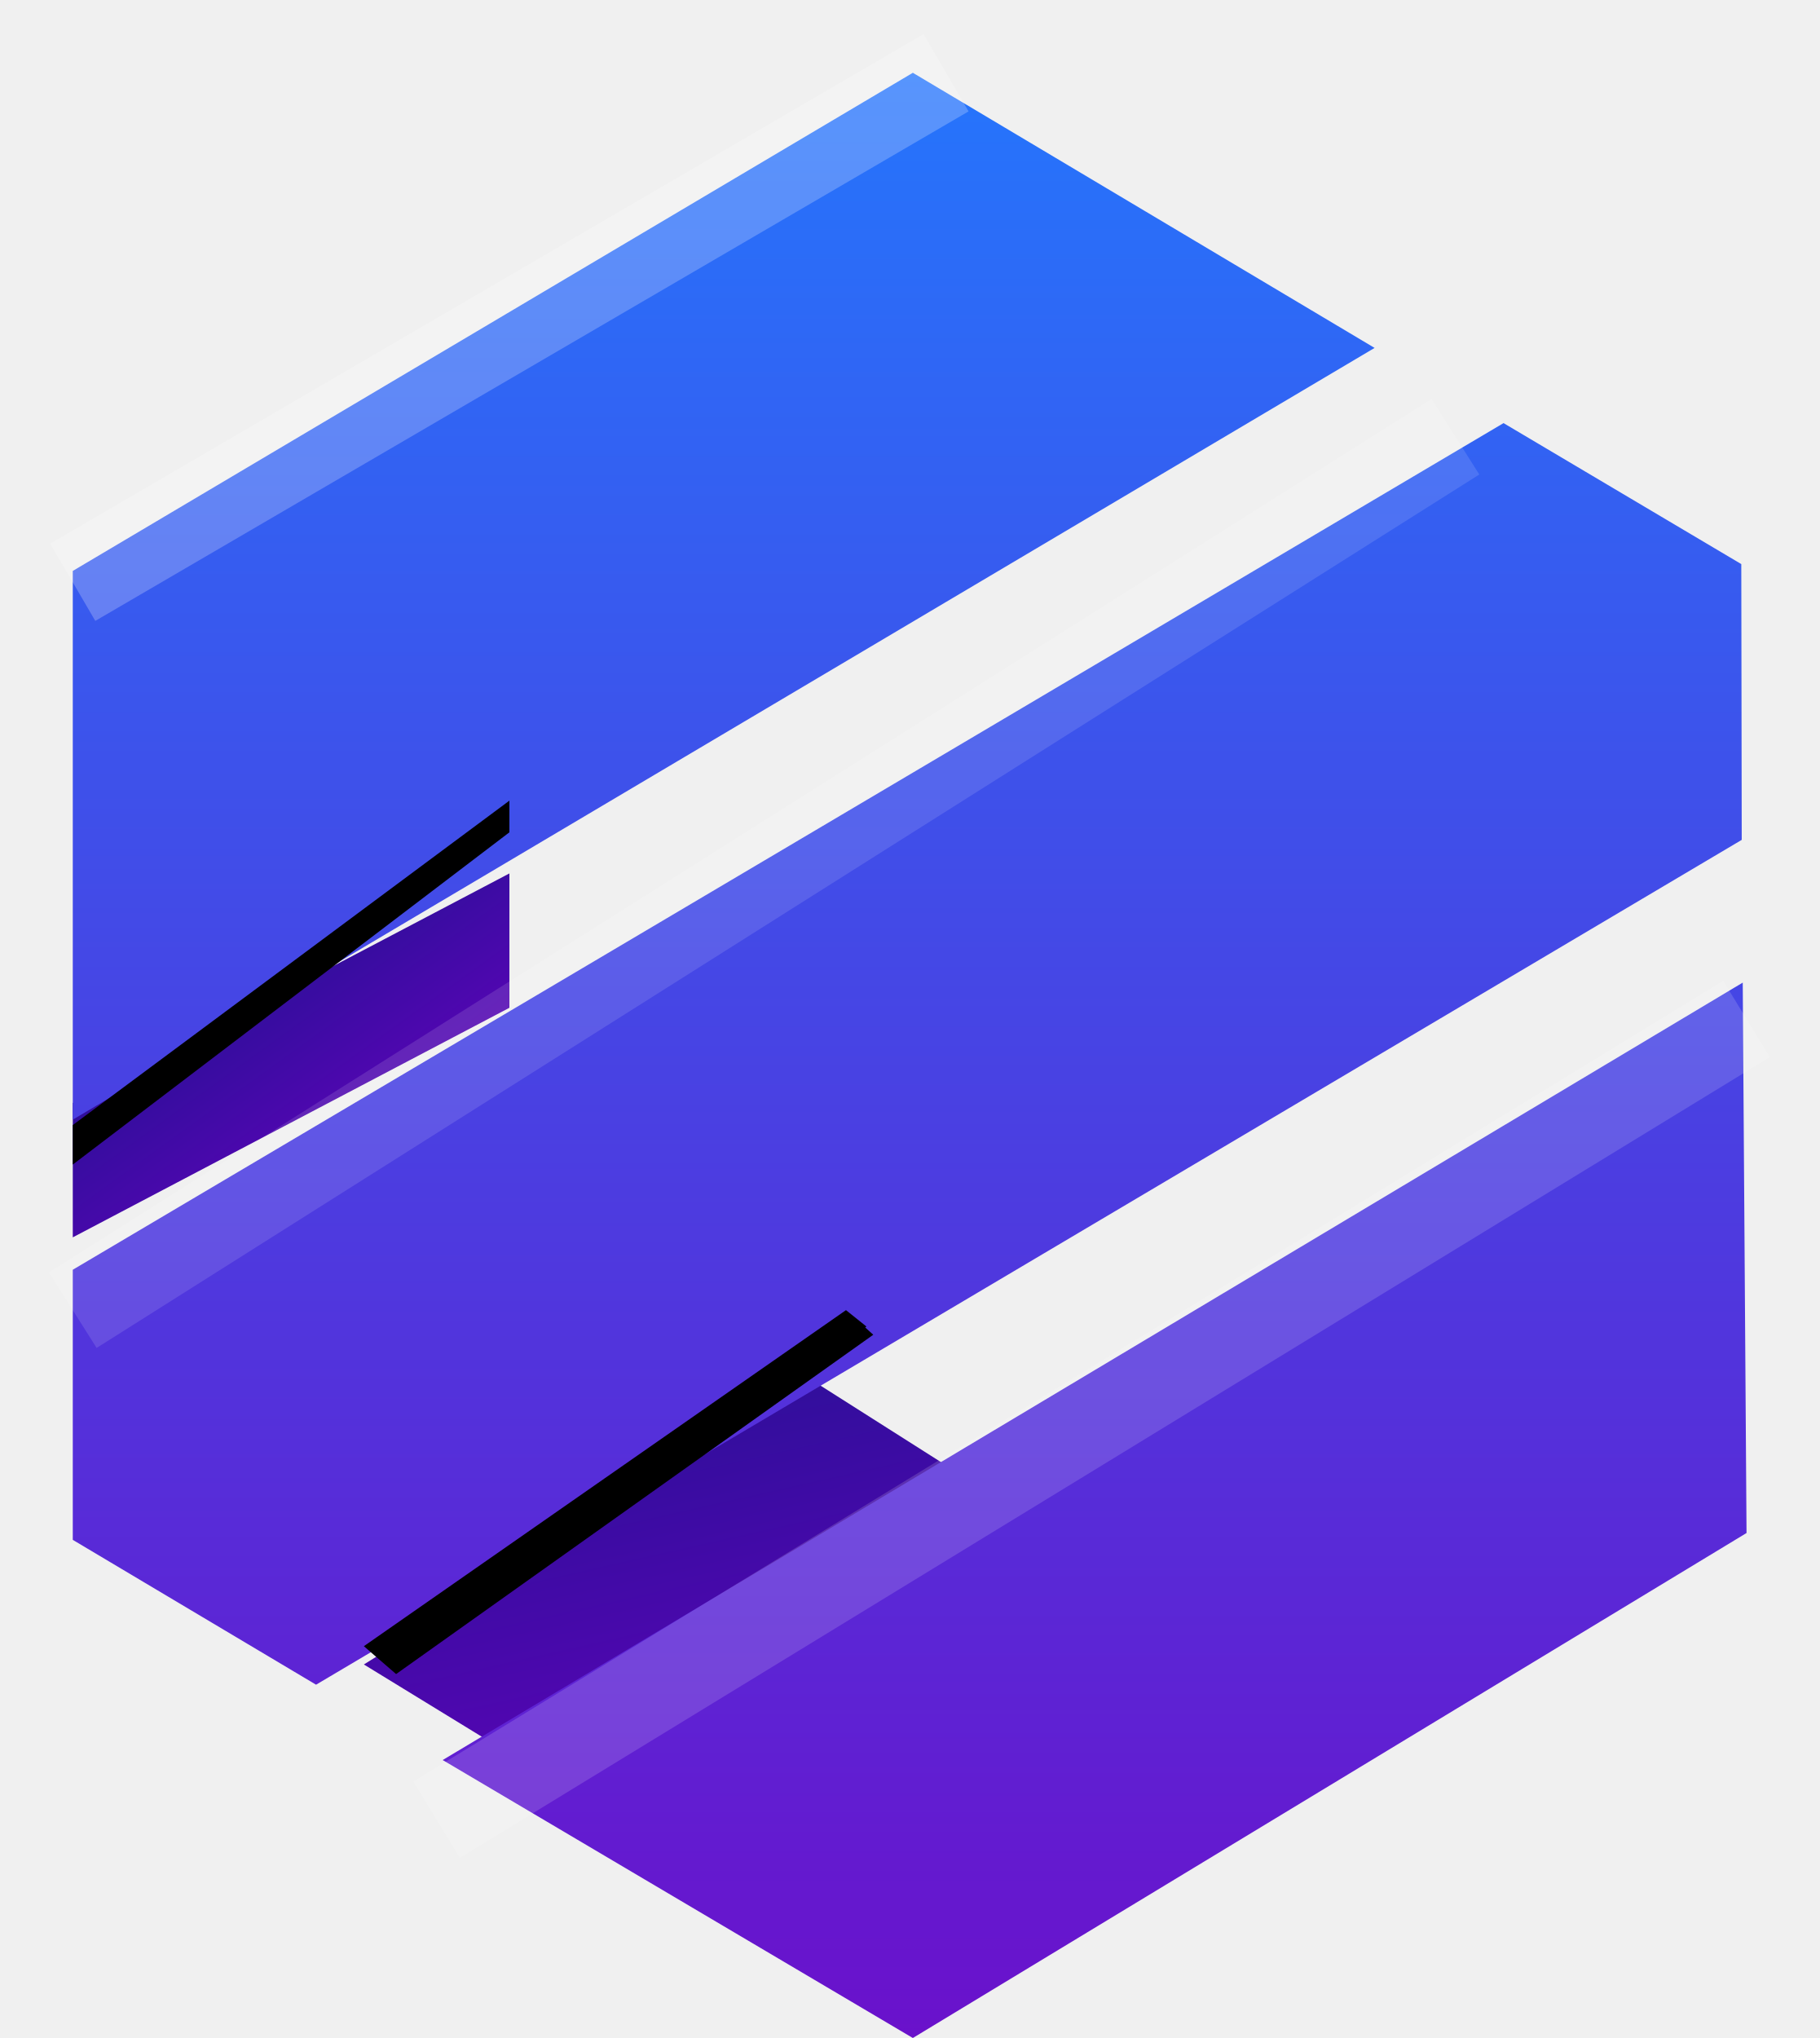
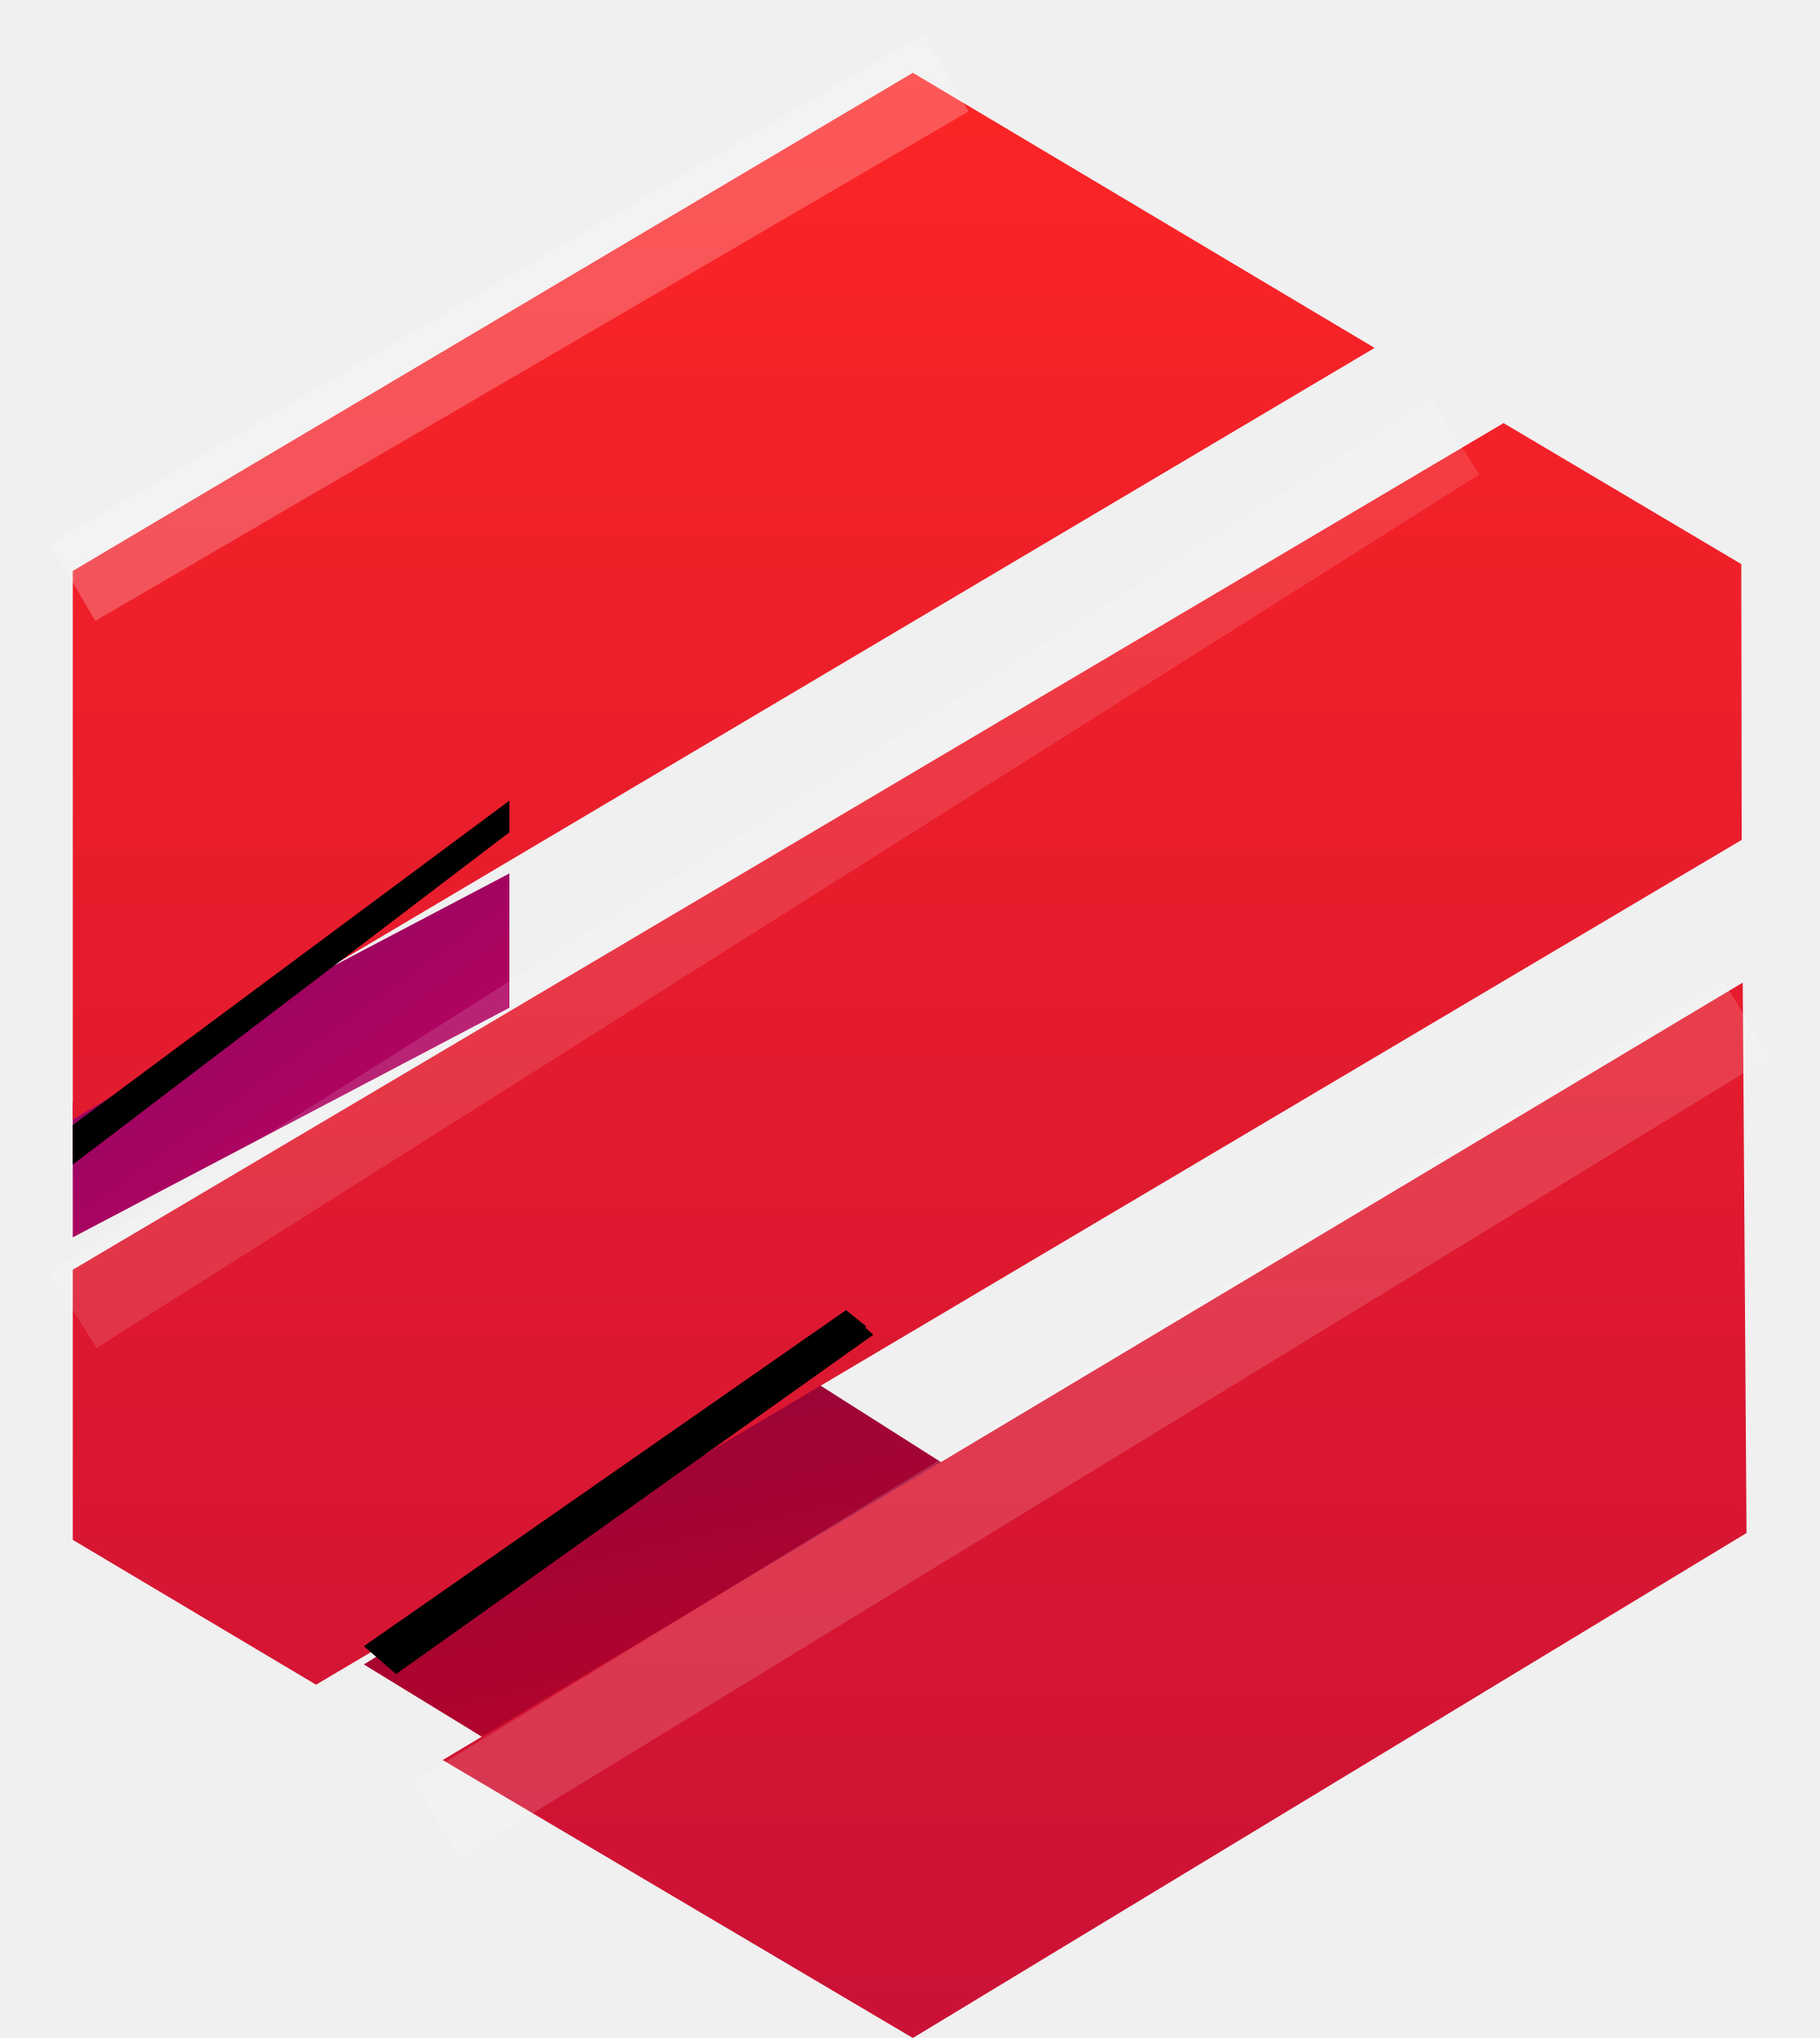
<svg xmlns="http://www.w3.org/2000/svg" width="100%" height="100%" viewBox="0 0 25 28" fill="none">
  <path fill-rule="evenodd" clip-rule="evenodd" d="M1 15.154L7 12V13.846L1 17V15.154Z" fill="url(#paint0_linear_42_1776)" />
  <path fill-rule="evenodd" clip-rule="evenodd" d="M5 22.868L11.217 19L13 20.132L6.848 24L5 22.868Z" fill="url(#paint1_linear_42_1776)" />
  <path fill-rule="evenodd" clip-rule="evenodd" d="M4.343 23.146L1 21.156V17.445L20.661 5.813L23.928 7.75L23.934 11.539L4.343 23.146ZM1 7.844L12.544 1L18.889 4.78L1 15.383V7.844ZM23.948 13.5L24 21.062L12.544 28L6.083 24.181L23.948 13.5Z" fill="url(#paint2_linear_42_1776)" />
  <path fill-rule="evenodd" clip-rule="evenodd" d="M1 16V15.457L7 11V11.435L1 16Z" fill="black" />
  <path fill-rule="evenodd" clip-rule="evenodd" d="M12 18.338L5.443 23L5 22.617L11.625 18L11.906 18.225L11.889 18.238L12 18.338Z" fill="black" />
  <path opacity="0.122" d="M1 18L20 6" stroke="white" stroke-width="1.228" />
  <path opacity="0.149" d="M6 25L24 14" stroke="white" stroke-width="1.228" />
  <path opacity="0.231" d="M1 8L13 1" stroke="white" stroke-width="1.228" />
  <defs>
    <linearGradient id="paint0_linear_42_1776" x1="-1.495" y1="13.305" x2="1.953" y2="18.089" gradientUnits="userSpaceOnUse">
-       <stop offset="0" stop-color="#031A7D" />
-       <stop offset="1" stop-color="#5A04B7" />
+       <stop offset="0" stop-color="#7d0360" />
+       <stop offset="1" stop-color="#b70461" />
    </linearGradient>
    <linearGradient id="paint1_linear_42_1776" x1="-2.992" y1="16.107" x2="-0.576" y2="26.849" gradientUnits="userSpaceOnUse">
-       <stop offset="0" stop-color="#031A7D" />
-       <stop offset="1" stop-color="#5A04B7" />
+       <stop offset="0" stop-color="#7d0348" />
+       <stop offset="1" stop-color="#b70428" />
    </linearGradient>
    <linearGradient id="paint2_linear_42_1776" x1="12.5" y1="28" x2="12.5" y2="1" gradientUnits="userSpaceOnUse">
-       <stop offset="0" stop-color="#6A11CB" />
-       <stop offset="1" stop-color="#2575FC" />
+       <stop offset="0" stop-color="#cb1136" />
+       <stop offset="1" stop-color="#fc2525" />
    </linearGradient>
  </defs>
</svg>
